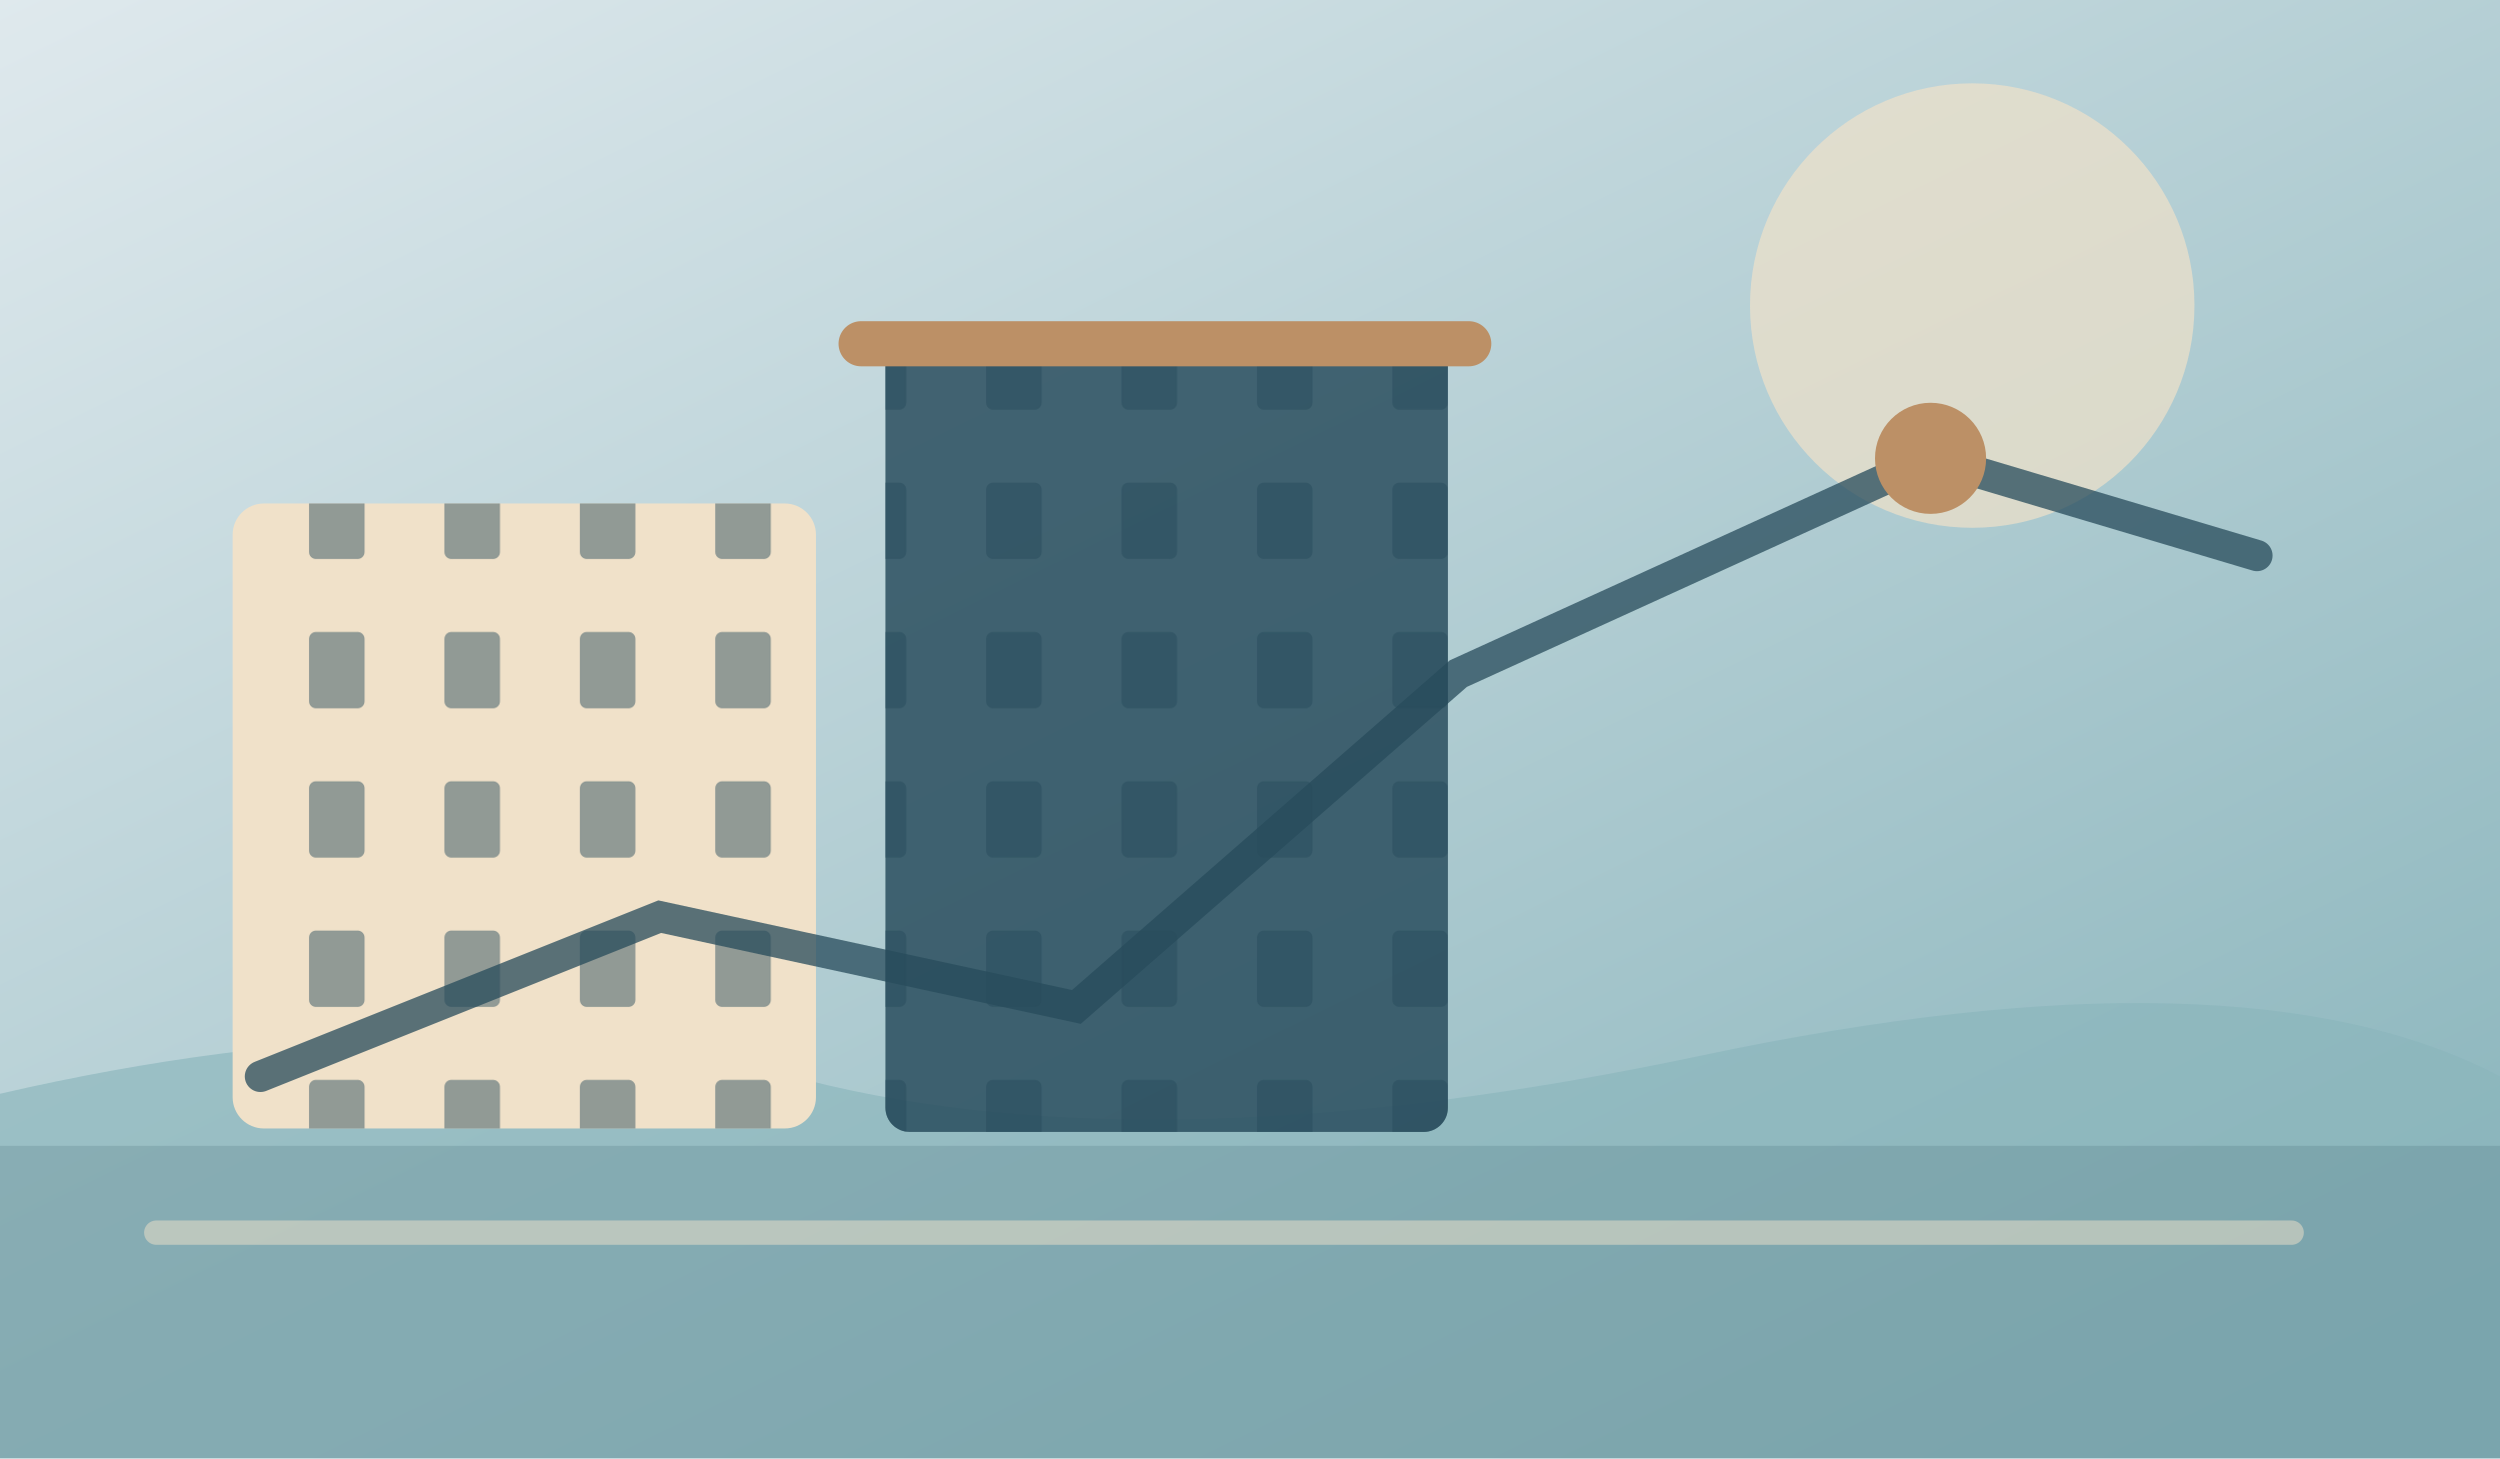
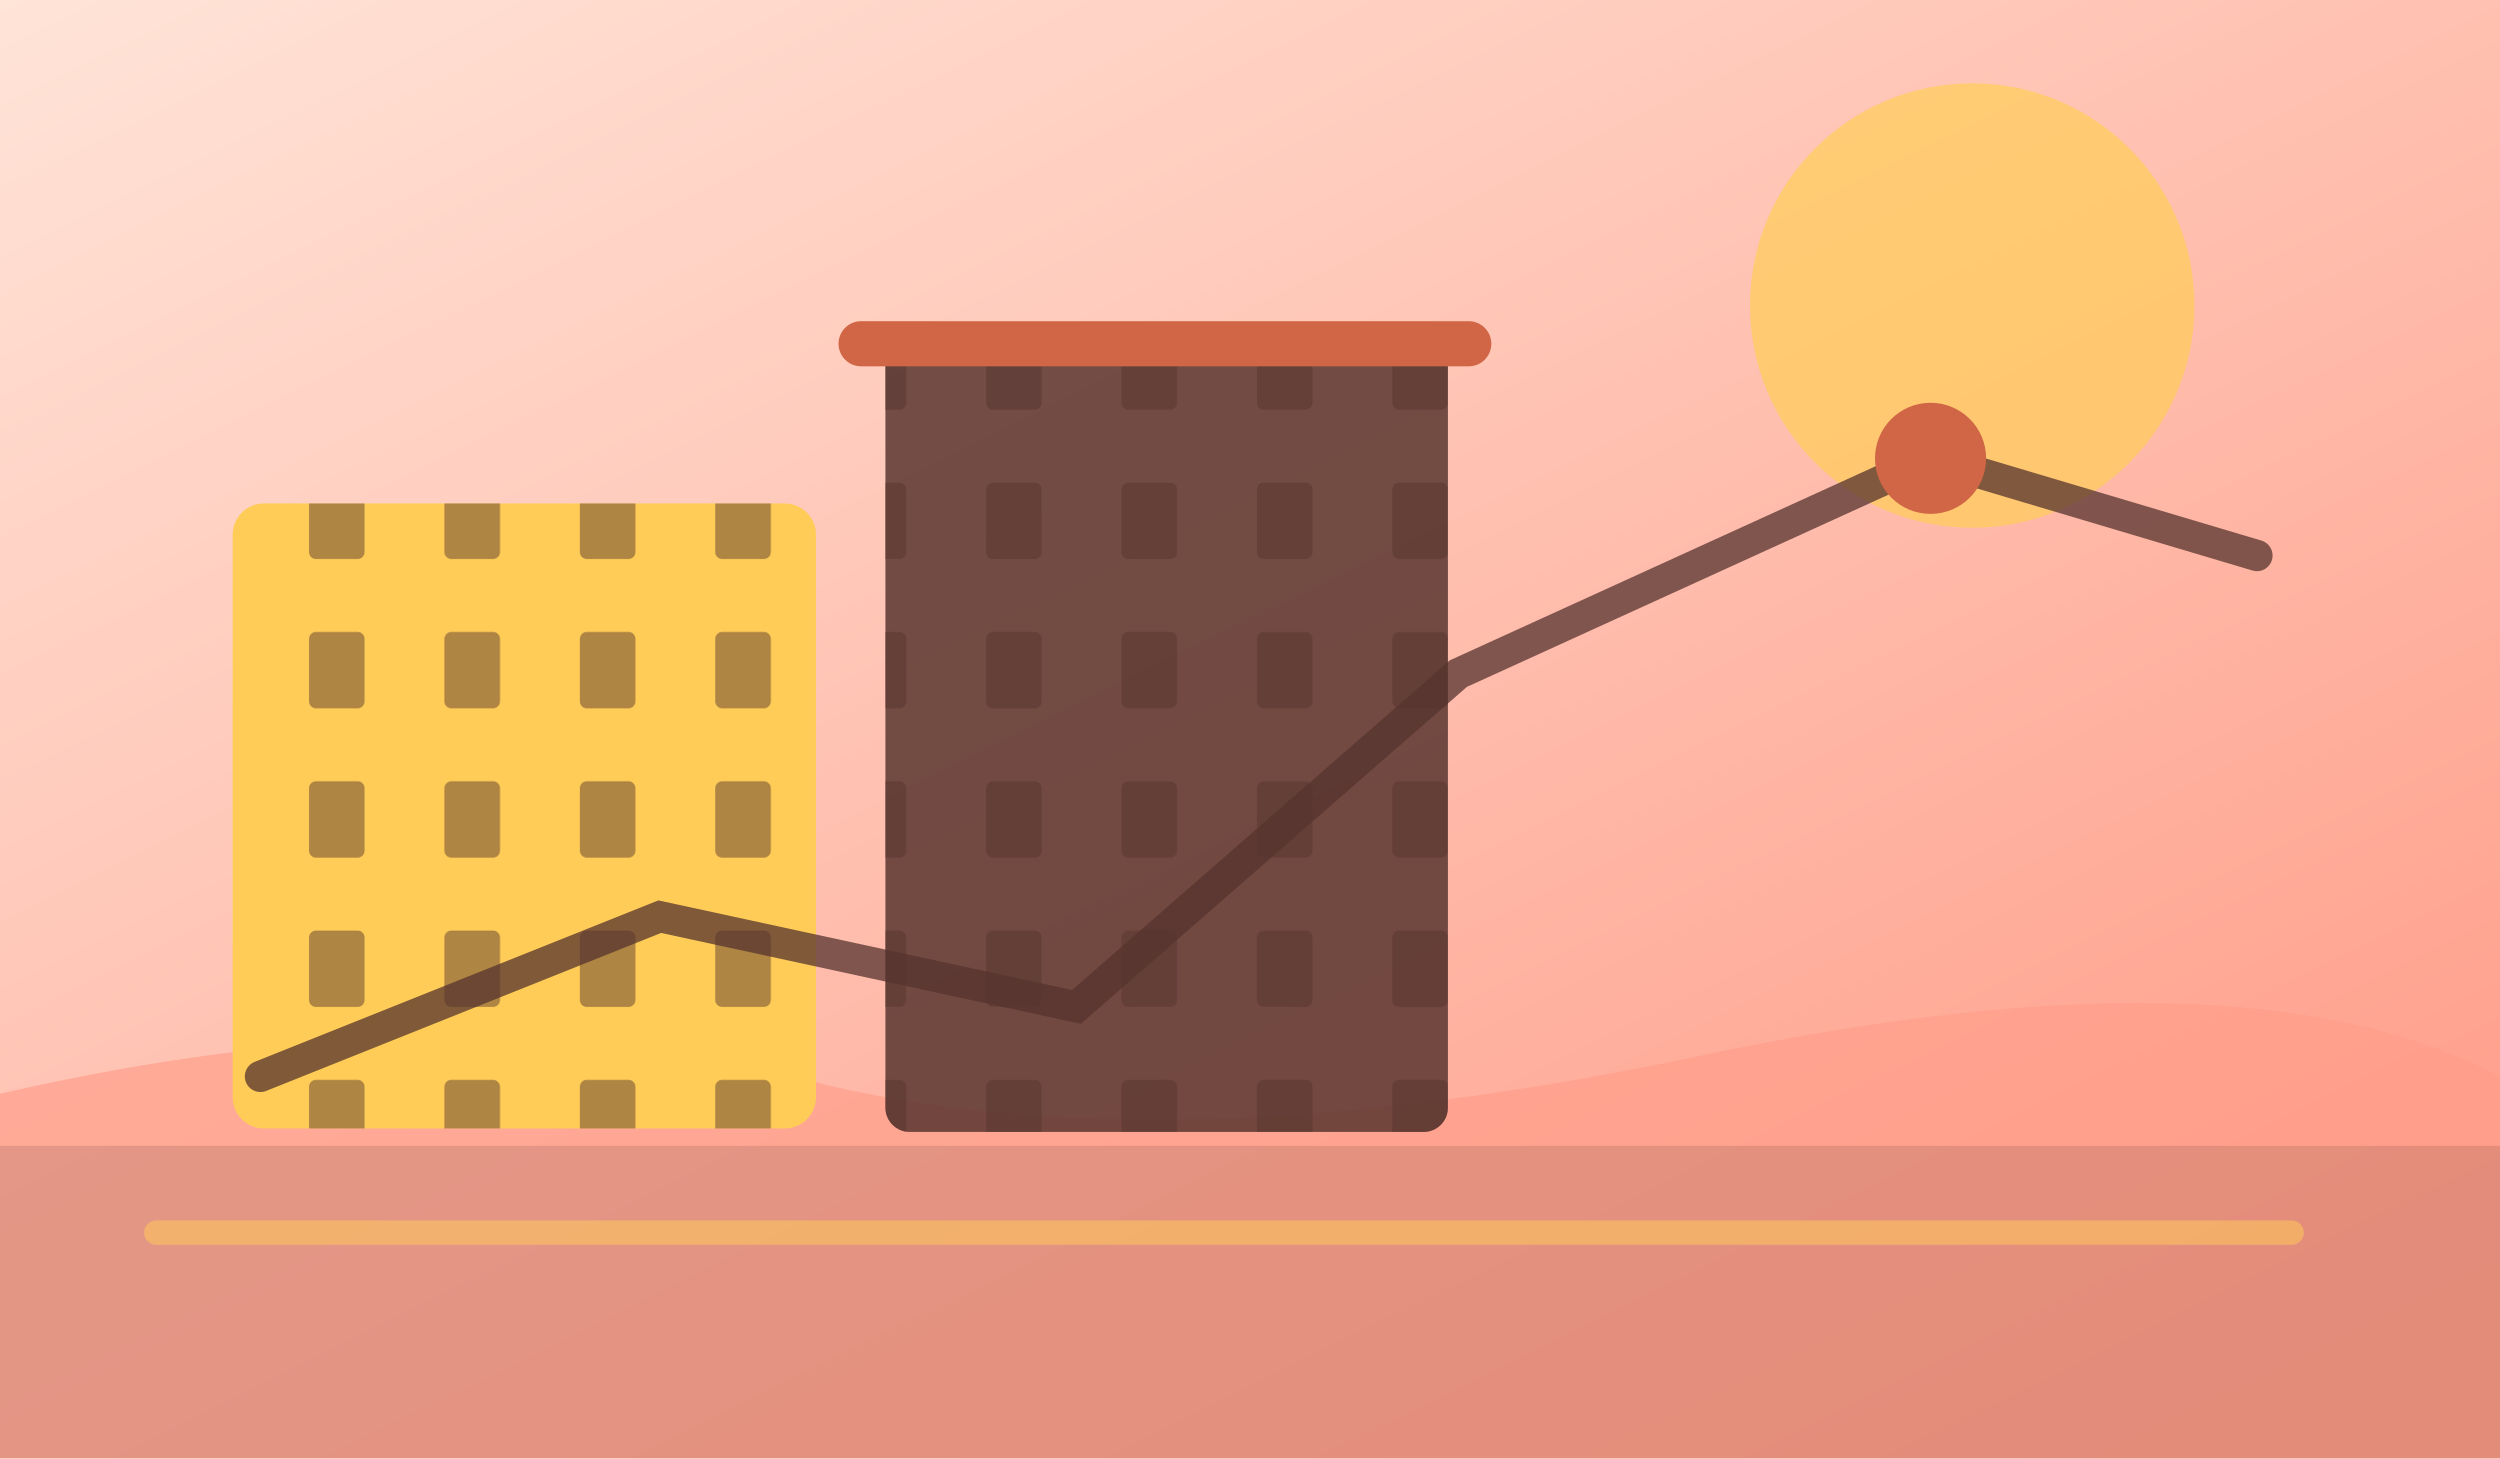
<svg xmlns="http://www.w3.org/2000/svg" width="720" height="420" viewBox="0 0 720 420" role="img" aria-label="Ilustración editorial inmobiliaria">
  <defs>
    <linearGradient id="sky" x2=".85" y2="1">
-       <stop stop-color="#dfe9ed" />
-       <stop offset="1" stop-color="#8ab5bc" />
+       <stop stop-color="#ffe4d8" />
+       <stop offset="1" stop-color="#ff9c88" />
    </linearGradient>
    <pattern id="window" width="39" height="43" patternUnits="userSpaceOnUse">
-       <rect x="11" y="10" width="16" height="22" rx="2" fill="#274b5b" opacity=".47" />
+       <rect x="11" y="10" width="16" height="22" rx="2" fill="#55332d" opacity=".47" />
    </pattern>
  </defs>
  <rect width="720" height="420" fill="url(#sky)" />
-   <circle cx="568" cy="88" r="64" fill="#f0e1c9" opacity=".7" />
-   <path d="M0 315Q130 285 232 311T490 304T720 310V420H0Z" fill="#8ab5bc" opacity=".65" />
-   <rect x="67" y="145" width="168" height="180" rx="9" fill="#f0e1c9" />
+   <circle cx="568" cy="88" r="64" fill="#ffcd57" opacity=".7" />
+   <path d="M0 315Q130 285 232 311T490 304T720 310V420H0Z" fill="#ff9c88" opacity=".65" />
+   <rect x="67" y="145" width="168" height="180" rx="9" fill="#ffcd57" />
  <rect x="67" y="145" width="168" height="180" rx="9" fill="url(#window)" />
-   <rect x="255" y="98" width="162" height="228" rx="7" fill="#274b5b" opacity=".83" />
+   <rect x="255" y="98" width="162" height="228" rx="7" fill="#55332d" opacity=".83" />
  <rect x="255" y="98" width="162" height="228" rx="7" fill="url(#window)" />
-   <path d="M248 99h175" stroke="#bc9066" stroke-width="13" stroke-linecap="round" />
-   <g opacity=".75" fill="none" stroke="#274b5b" stroke-width="9" stroke-linecap="round">
+   <path d="M248 99h175" stroke="#d06645" stroke-width="13" stroke-linecap="round" />
+   <g opacity=".75" fill="none" stroke="#55332d" stroke-width="9" stroke-linecap="round">
    <path d="M75 310L190 264L310 290L420 194L556 132L650 160" />
  </g>
-   <circle cx="556" cy="132" r="16" fill="#bc9066" />
-   <path d="M0 330H720V420H0Z" fill="#274b5b" opacity=".16" />
-   <path d="M45 355H660" stroke="#f0e1c9" stroke-width="7" opacity=".5" stroke-linecap="round" />
+   <circle cx="556" cy="132" r="16" fill="#d06645" />
+   <path d="M0 330H720V420H0Z" fill="#55332d" opacity=".16" />
+   <path d="M45 355H660" stroke="#ffcd57" stroke-width="7" opacity=".5" stroke-linecap="round" />
</svg>
